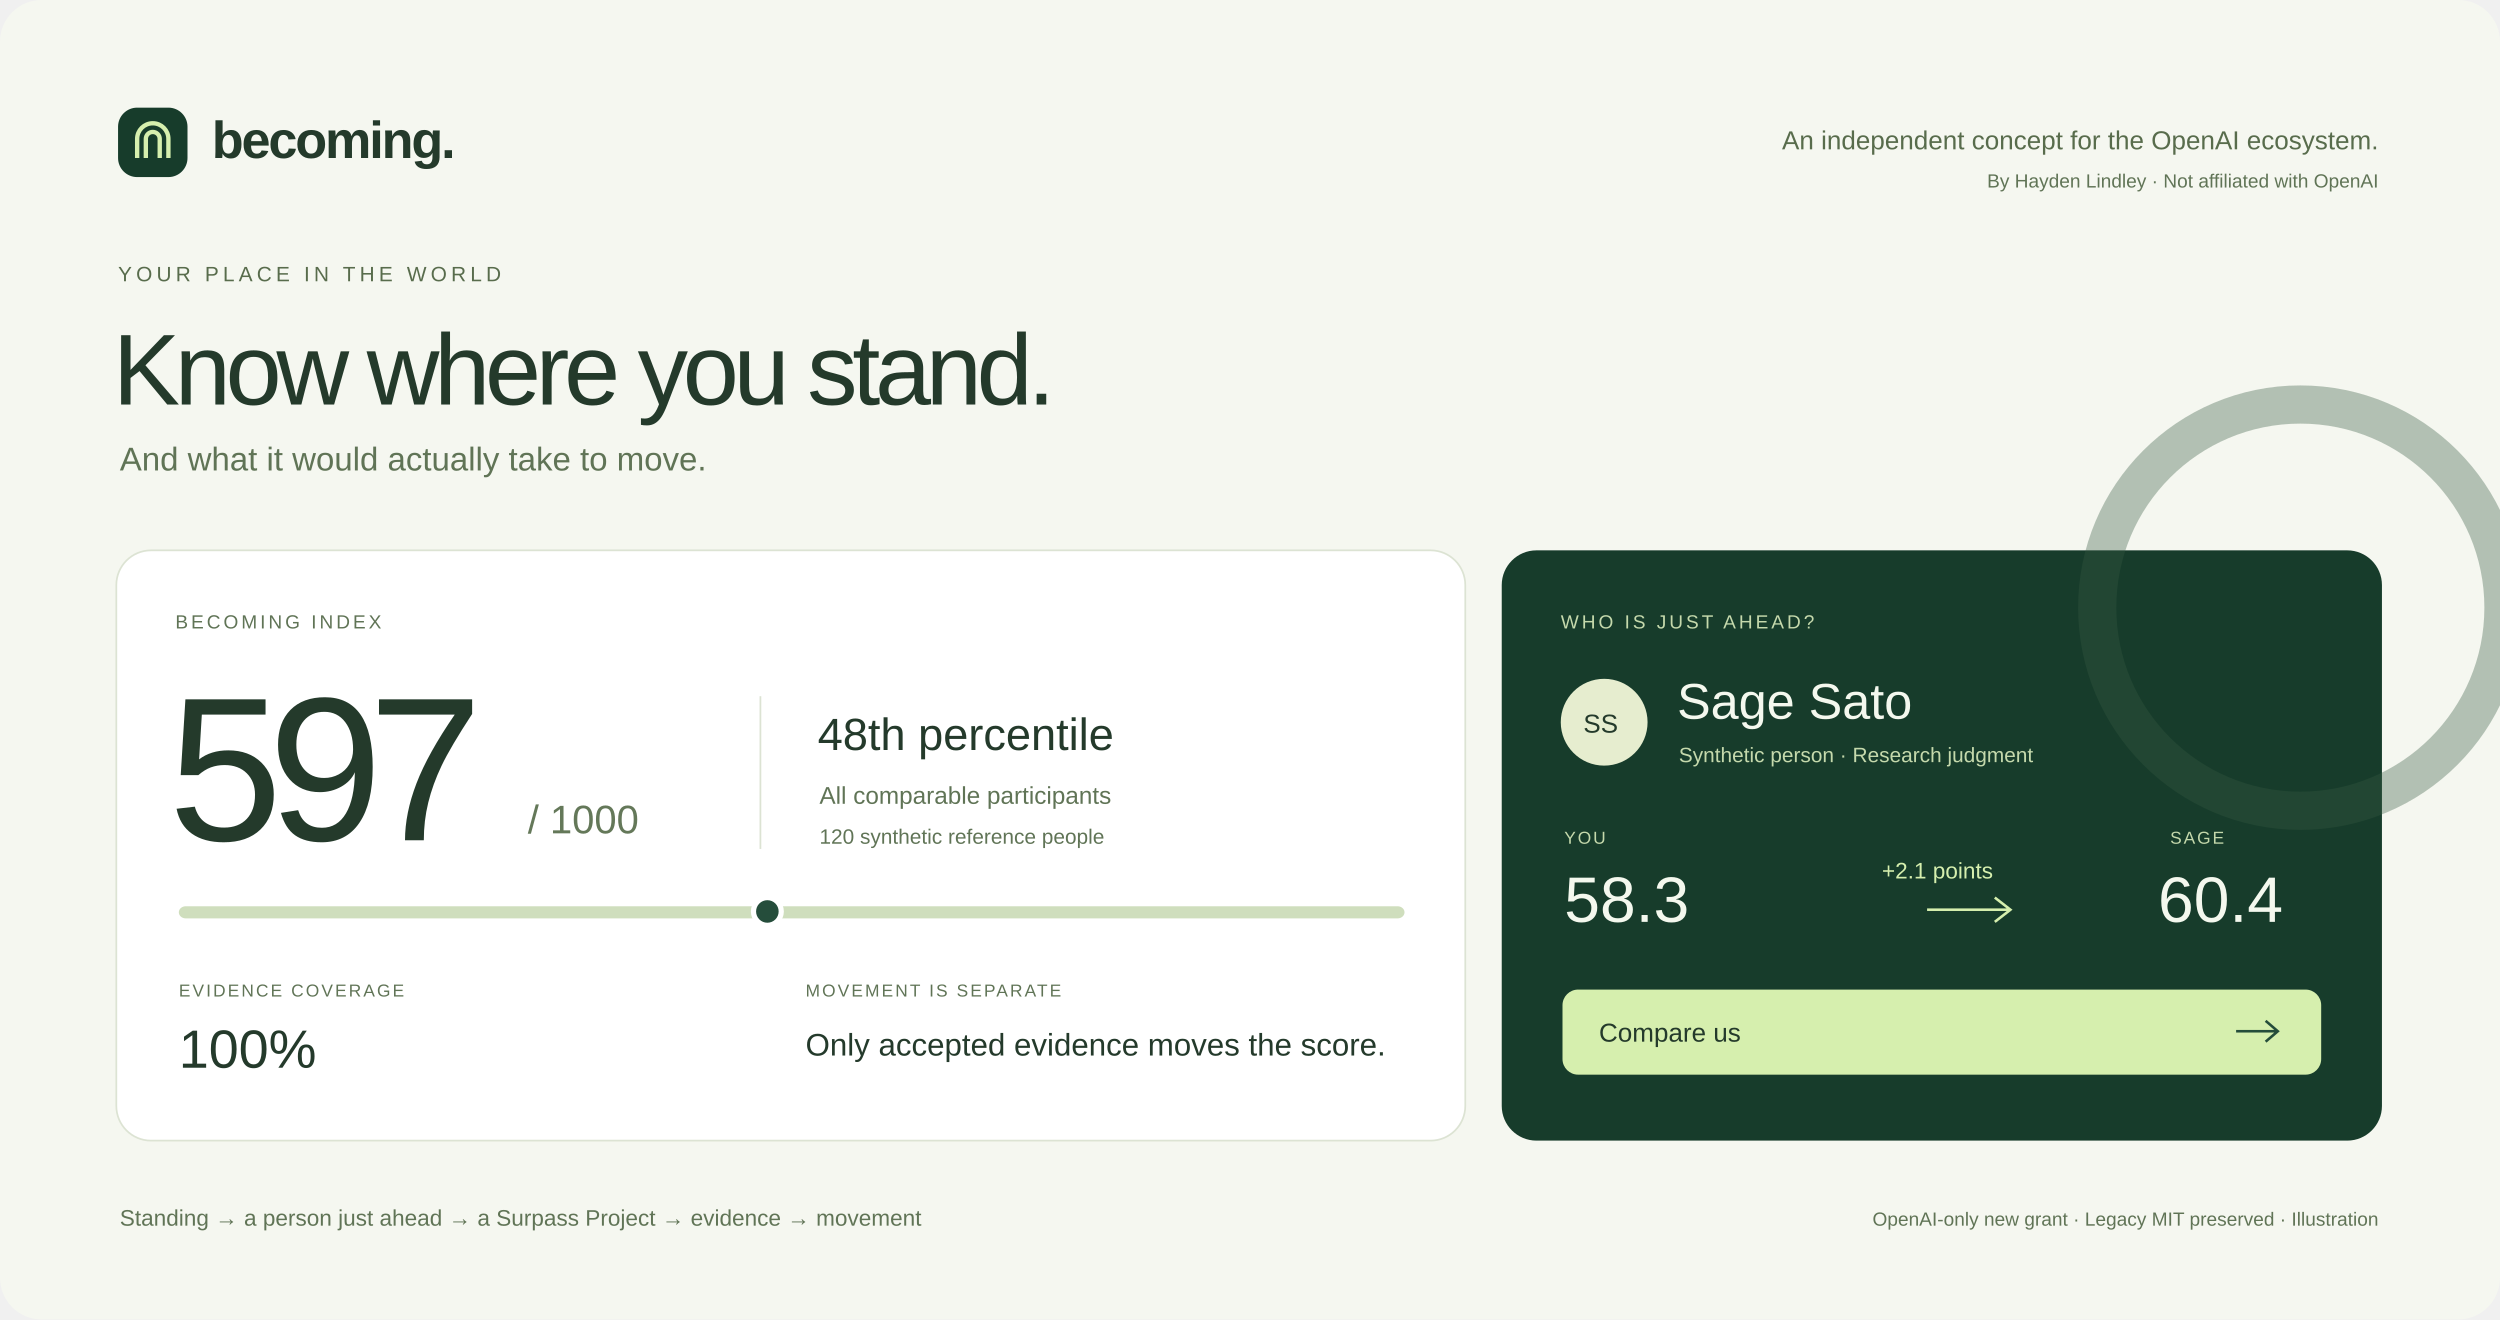
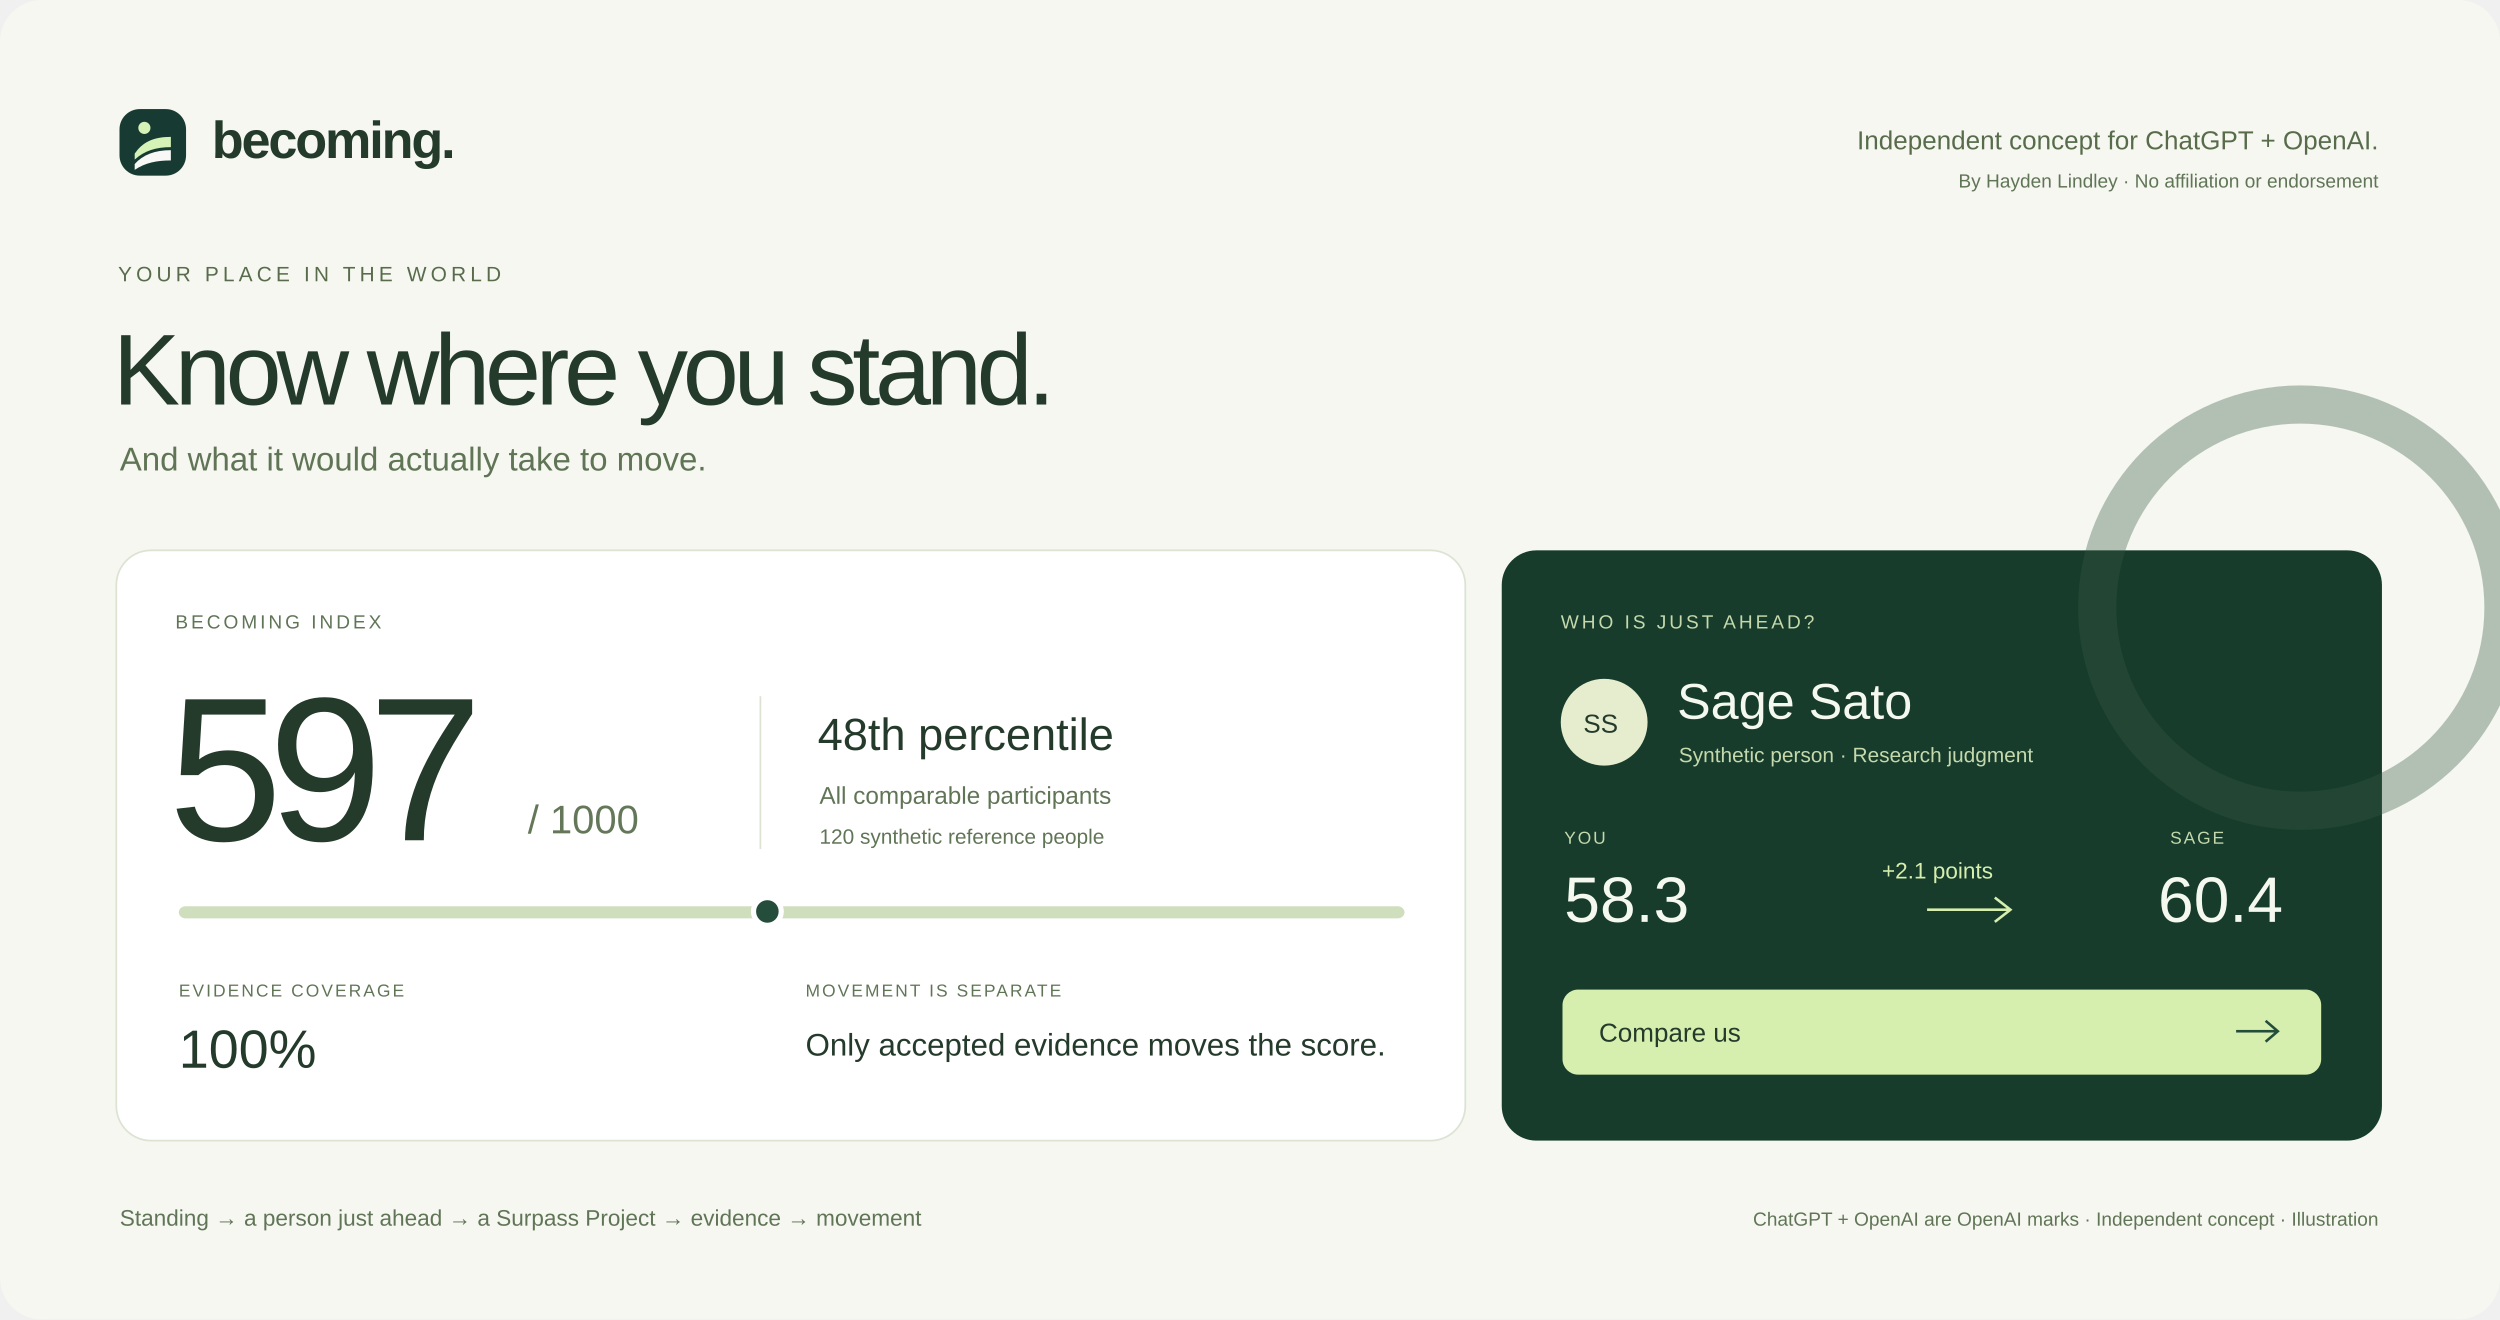
<svg xmlns="http://www.w3.org/2000/svg" width="1440" height="760" viewBox="0 0 1440 760" role="img" aria-labelledby="title description">
  <rect width="1440" height="760" rx="24" fill="#f5f7f0" />
  <g font-family="Arial,Helvetica,sans-serif" fill="#243a2b">
-     <rect x="68" y="62" width="40" height="40" rx="11" fill="#173c2b" />
-     <path d="M79 91V80a9 9 0 0118 0v11M84 91V80a4 4 0 018 0v11" fill="none" stroke="#d6efae" stroke-width="2.5" />
+     <g transform="translate(68 62) scale(.833333)">
+       <rect x="1" y="1" width="46" height="46" rx="14" fill="#173b32" />
+       <circle cx="18.2" cy="14" r="4.2" fill="#d5f3b7" />
+       <path d="M11.5 31.8c5.2-7.7 12.6-11.6 25-11.6v7.1c-10.4 0-18.3 2.5-25 8.6z" fill="#d5f3b7" />
+       <path d="M11.5 39c5.6-6.4 13.9-9.6 25-9.6v7.1c-9.8 0-17.7 1.6-25 6.5z" fill="#f8f9f6" />
+     </g>
    <text x="122" y="91" font-size="30" font-weight="600" letter-spacing="-1.2">becoming.</text>
-     <text x="1370" y="86" font-size="15" fill="#586c4c" text-anchor="end">An independent concept for the OpenAI ecosystem.</text>
-     <text x="1370" y="108" font-size="11" fill="#607456" text-anchor="end">By Hayden Lindley · Not affiliated with OpenAI</text>
+     <text x="1370" y="86" font-size="15" fill="#586c4c" text-anchor="end">Independent concept for ChatGPT + OpenAI.</text>
+     <text x="1370" y="108" font-size="11" fill="#607456" text-anchor="end">By Hayden Lindley · No affiliation or endorsement</text>
    <text x="68" y="162" font-size="12" letter-spacing="2.4" fill="#586c4c">YOUR PLACE IN THE WORLD</text>
    <text x="65" y="233" font-size="58" letter-spacing="-3">Know where you stand.</text>
    <text x="69" y="271" font-size="19" fill="#607456">And what it would actually take to move.</text>
    <rect x="67" y="317" width="777" height="340" rx="20" fill="white" stroke="#dce3d3" />
    <text x="101" y="362" font-size="11" letter-spacing="1.7" fill="#607456">BECOMING INDEX</text>
    <text x="97" y="484" font-size="118" letter-spacing="-8">597</text>
    <text x="304" y="480" font-size="23" fill="#647859">/ 1000</text>
    <path d="M438 401v88" stroke="#dce3d3" />
    <text x="471" y="432" font-size="26">48th percentile</text>
    <text x="472" y="463" font-size="14" fill="#607456">All comparable participants</text>
    <text x="472" y="486" font-size="12" fill="#607456">120 synthetic reference people</text>
    <rect x="103" y="522" width="706" height="7" rx="4" fill="#cfdebd" />
    <circle cx="442" cy="525" r="8" fill="#254d3b" stroke="white" stroke-width="3" />
    <text x="103" y="574" font-size="10" letter-spacing="1.2" fill="#607456">EVIDENCE COVERAGE</text>
    <text x="103" y="615" font-size="31">100%</text>
    <text x="464" y="574" font-size="10" letter-spacing="1.2" fill="#607456">MOVEMENT IS SEPARATE</text>
    <text x="464" y="608" font-size="18">Only accepted evidence moves the score.</text>
    <rect x="865" y="317" width="507" height="340" rx="20" fill="#173c2b" />
    <circle cx="1325" cy="350" r="117" fill="none" stroke="#365941" stroke-width="22" opacity=".35" />
    <text x="899" y="362" font-size="11" letter-spacing="1.7" fill="#c5d9ac">WHO IS JUST AHEAD?</text>
    <circle cx="924" cy="416" r="25" fill="#e6edcf" />
    <text x="912" y="422" font-size="15">SS</text>
    <text x="966" y="414" font-size="29" fill="#f4f8ee">Sage Sato</text>
    <text x="967" y="439" font-size="12" fill="#c5d9ac">Synthetic person · Research judgment</text>
    <text x="901" y="486" font-size="10" letter-spacing="1.1" fill="#c5d9ac">YOU</text>
    <text x="901" y="531" font-size="37" fill="#f4f8ee">58.3</text>
    <text x="1084" y="506" font-size="13" fill="#d6efae">+2.1 points</text>
    <path d="M1110 524h48m-9-7 9 7-9 7" fill="none" stroke="#d6efae" stroke-width="1.5" />
    <text x="1250" y="486" font-size="10" letter-spacing="1.1" fill="#c5d9ac">SAGE</text>
    <text x="1243" y="531" font-size="37" fill="#f4f8ee">60.4</text>
    <rect x="900" y="570" width="437" height="49" rx="9" fill="#d6efae" />
    <text x="921" y="600" font-size="15">Compare us</text>
    <path d="M1288 594h24m-7-6 7 6-7 6" fill="none" stroke="#254d3b" stroke-width="1.5" />
    <text x="69" y="706" font-size="13" fill="#607456">Standing → a person just ahead → a Surpass Project → evidence → movement</text>
-     <text x="1370" y="706" font-size="11" fill="#607456" text-anchor="end">OpenAI-only new grant · Legacy MIT preserved · Illustration</text>
+     <text x="1370" y="706" font-size="11" fill="#607456" text-anchor="end">ChatGPT + OpenAI are OpenAI marks · Independent concept · Illustration</text>
  </g>
</svg>
